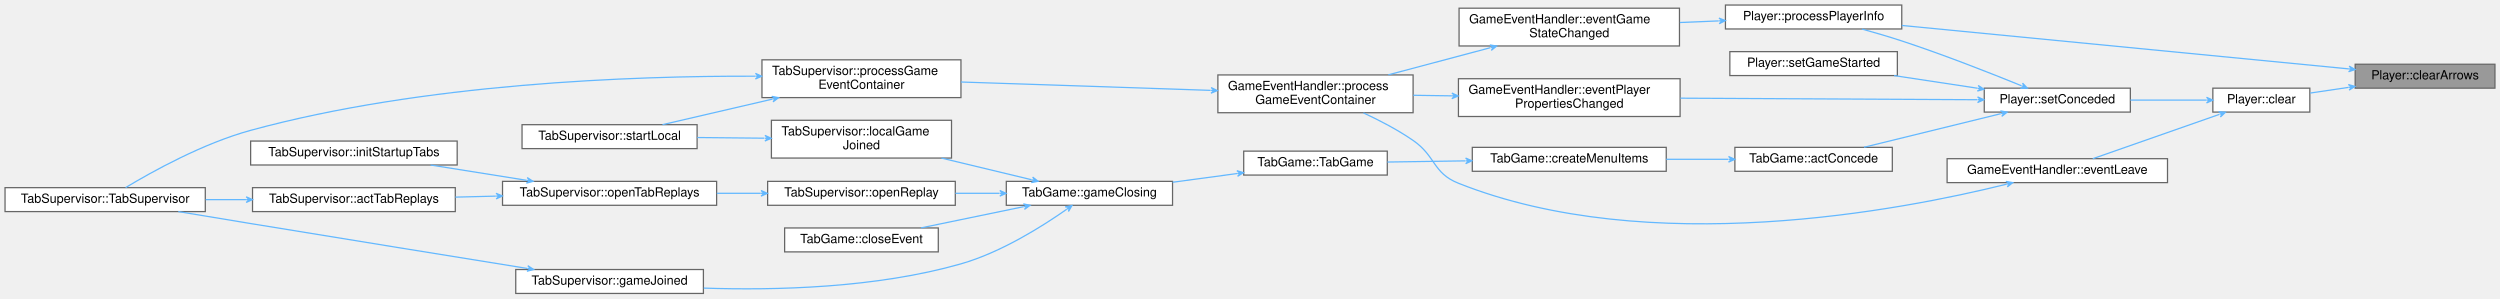
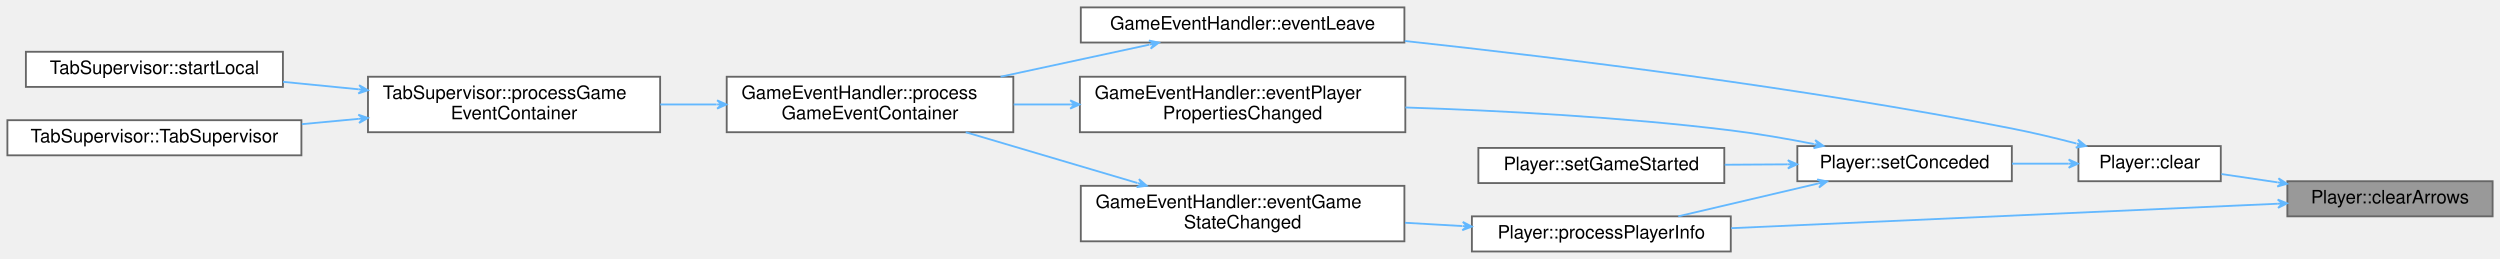
- <svg xmlns="http://www.w3.org/2000/svg" xmlns:xlink="http://www.w3.org/1999/xlink" width="1985pt" height="237pt" viewBox="0.00 0.00 1985.00 237.00">
-   <g id="graph0" class="graph" transform="scale(1 1) rotate(0) translate(4 233)">
+ <svg xmlns="http://www.w3.org/2000/svg" xmlns:xlink="http://www.w3.org/1999/xlink" width="1352pt" height="140pt" viewBox="0.00 0.00 1352.00 140.00">
+   <g id="graph0" class="graph" transform="scale(1 1) rotate(0) translate(4 136)">
    <g id="Node000001" class="node">
      <g id="a_Node000001">
        <a xlink:title=" ">
-           <polygon fill="#999999" stroke="#666666" points="1977,-182 1866,-182 1866,-163 1977,-163 1977,-182" />
-           <text text-anchor="middle" x="1921.5" y="-170" font-family="Helvetica,sans-Serif" font-size="10.00">Player::clearArrows</text>
+           <polygon fill="#999999" stroke="#666666" points="1344,-38 1233,-38 1233,-19 1344,-19 1344,-38" />
+           <text text-anchor="middle" x="1288.5" y="-26" font-family="Helvetica,sans-Serif" font-size="10.00">Player::clearArrows</text>
        </a>
      </g>
    </g>
    <g id="Node000002" class="node">
      <g id="a_Node000002">
        <a xlink:href="../../d2/d4b/classPlayer.html#af1dda5581f5f56c61bac0cf07a300bdd" target="_top" xlink:title=" ">
-           <polygon fill="white" stroke="#666666" points="1830,-163 1753,-163 1753,-144 1830,-144 1830,-163" />
-           <text text-anchor="middle" x="1791.5" y="-151" font-family="Helvetica,sans-Serif" font-size="10.00">Player::clear</text>
+           <polygon fill="white" stroke="#666666" points="1197,-57 1120,-57 1120,-38 1197,-38 1197,-57" />
+           <text text-anchor="middle" x="1158.5" y="-45" font-family="Helvetica,sans-Serif" font-size="10.00">Player::clear</text>
        </a>
      </g>
    </g>
    <g id="edge1_Node000001_Node000002" class="edge">
      <g id="a_edge1_Node000001_Node000002">
        <a xlink:title=" ">
-           <path fill="none" stroke="#63b8ff" d="M1860.78,-163.64C1850.42,-162.1 1839.92,-160.54 1830.35,-159.12" />
-           <polygon fill="#63b8ff" stroke="#63b8ff" points="1865.85,-164.39 1860.57,-165.88 1863.37,-164.02 1860.9,-163.65 1860.9,-163.65 1860.9,-163.65 1863.37,-164.02 1861.23,-161.43 1865.85,-164.39 1865.85,-164.39" />
-         </a>
-       </g>
-     </g>
-     <g id="Node000021" class="node">
-       <g id="a_Node000021">
+           <path fill="none" stroke="#63b8ff" d="M1227.78,-37.36C1217.42,-38.9 1206.92,-40.46 1197.35,-41.88" />
+           <polygon fill="#63b8ff" stroke="#63b8ff" points="1232.85,-36.61 1228.23,-39.57 1230.37,-36.98 1227.9,-37.35 1227.9,-37.35 1227.9,-37.35 1230.37,-36.98 1227.57,-35.12 1232.85,-36.61 1232.85,-36.61" />
+         </a>
+       </g>
+     </g>
+     <g id="Node000010" class="node">
+       <g id="a_Node000010">
        <a xlink:href="../../d2/d4b/classPlayer.html#a27234df3016f86792f8bbbfb87568184" target="_top" xlink:title=" ">
-           <polygon fill="white" stroke="#666666" points="1506,-229 1366,-229 1366,-210 1506,-210 1506,-229" />
-           <text text-anchor="middle" x="1436" y="-217" font-family="Helvetica,sans-Serif" font-size="10.00">Player::processPlayerInfo</text>
-         </a>
-       </g>
-     </g>
-     <g id="edge28_Node000001_Node000021" class="edge">
-       <g id="a_edge28_Node000001_Node000021">
-         <a xlink:title=" ">
-           <path fill="none" stroke="#63b8ff" d="M1860.97,-178.29C1771.11,-187.02 1601.26,-203.53 1506.09,-212.78" />
-           <polygon fill="#63b8ff" stroke="#63b8ff" points="1865.98,-177.8 1861.22,-180.52 1863.49,-178.04 1861,-178.28 1861,-178.28 1861,-178.28 1863.49,-178.04 1860.78,-176.04 1865.98,-177.8 1865.98,-177.8" />
+           <polygon fill="white" stroke="#666666" points="932,-19 792,-19 792,0 932,0 932,-19" />
+           <text text-anchor="middle" x="862" y="-7" font-family="Helvetica,sans-Serif" font-size="10.00">Player::processPlayerInfo</text>
+         </a>
+       </g>
+     </g>
+     <g id="edge14_Node000001_Node000010" class="edge">
+       <g id="a_edge14_Node000001_Node000010">
+         <a xlink:title=" ">
+           <path fill="none" stroke="#63b8ff" d="M1227.84,-25.83C1150.08,-22.35 1014.37,-16.27 932.19,-12.6" />
+           <polygon fill="#63b8ff" stroke="#63b8ff" points="1232.87,-26.05 1227.78,-28.08 1230.38,-25.94 1227.88,-25.83 1227.88,-25.83 1227.88,-25.83 1230.38,-25.94 1227.98,-23.58 1232.87,-26.05 1232.87,-26.05" />
        </a>
      </g>
    </g>
    <g id="Node000003" class="node">
      <g id="a_Node000003">
        <a xlink:href="../../d7/db2/classGameEventHandler.html#a848bbbf5f8a2966ab34b12a65c283662" target="_top" xlink:title=" ">
-           <polygon fill="white" stroke="#666666" points="1717,-107 1542,-107 1542,-88 1717,-88 1717,-107" />
-           <text text-anchor="middle" x="1629.5" y="-95" font-family="Helvetica,sans-Serif" font-size="10.00">GameEventHandler::eventLeave</text>
+           <polygon fill="white" stroke="#666666" points="755.5,-132 580.5,-132 580.5,-113 755.5,-113 755.5,-132" />
+           <text text-anchor="middle" x="668" y="-120" font-family="Helvetica,sans-Serif" font-size="10.00">GameEventHandler::eventLeave</text>
        </a>
      </g>
    </g>
    <g id="edge2_Node000002_Node000003" class="edge">
      <g id="a_edge2_Node000002_Node000003">
        <a xlink:title=" ">
-           <path fill="none" stroke="#63b8ff" d="M1758.01,-142.13C1728.47,-131.79 1685.39,-116.71 1657.65,-107" />
-           <polygon fill="#63b8ff" stroke="#63b8ff" points="1763,-143.87 1757.53,-144.35 1760.64,-143.05 1758.28,-142.22 1758.28,-142.22 1758.28,-142.22 1760.64,-143.05 1759.02,-140.1 1763,-143.87 1763,-143.87" />
+           <path fill="none" stroke="#63b8ff" d="M1118.96,-58.38C1107.75,-61.3 1095.44,-64.26 1084,-66.5 971.45,-88.56 840.03,-104.7 755.73,-113.83" />
+           <polygon fill="#63b8ff" stroke="#63b8ff" points="1124.03,-57.05 1119.77,-60.5 1121.61,-57.68 1119.19,-58.32 1119.19,-58.32 1119.19,-58.32 1121.61,-57.68 1118.62,-56.14 1124.03,-57.05 1124.03,-57.05" />
        </a>
      </g>
    </g>
    <g id="Node000008" class="node">
      <g id="a_Node000008">
        <a xlink:href="../../d2/d4b/classPlayer.html#a09c2df54cff07867284d7b14efbfaffe" target="_top" xlink:title=" ">
-           <polygon fill="white" stroke="#666666" points="1687.5,-163 1571.5,-163 1571.5,-144 1687.5,-144 1687.5,-163" />
-           <text text-anchor="middle" x="1629.5" y="-151" font-family="Helvetica,sans-Serif" font-size="10.00">Player::setConceded</text>
+           <polygon fill="white" stroke="#666666" points="1084,-57 968,-57 968,-38 1084,-38 1084,-57" />
+           <text text-anchor="middle" x="1026" y="-45" font-family="Helvetica,sans-Serif" font-size="10.00">Player::setConceded</text>
        </a>
      </g>
    </g>
    <g id="edge7_Node000002_Node000008" class="edge">
      <g id="a_edge7_Node000002_Node000008">
        <a xlink:title=" ">
-           <path fill="none" stroke="#63b8ff" d="M1747.86,-153.5C1729.35,-153.5 1707.4,-153.5 1687.52,-153.5" />
-           <polygon fill="#63b8ff" stroke="#63b8ff" points="1752.99,-153.5 1747.99,-155.75 1750.49,-153.5 1747.99,-153.5 1747.99,-153.5 1747.99,-153.5 1750.49,-153.5 1747.99,-151.25 1752.99,-153.5 1752.99,-153.5" />
+           <path fill="none" stroke="#63b8ff" d="M1114.71,-47.5C1104.93,-47.5 1094.37,-47.5 1084.09,-47.5" />
+           <polygon fill="#63b8ff" stroke="#63b8ff" points="1119.75,-47.5 1114.75,-49.75 1117.25,-47.5 1114.75,-47.5 1114.75,-47.5 1114.75,-47.5 1117.25,-47.5 1114.75,-45.25 1119.75,-47.5 1119.75,-47.5" />
        </a>
      </g>
    </g>
    <g id="Node000004" class="node">
      <g id="a_Node000004">
        <a xlink:href="../../d7/db2/classGameEventHandler.html#a0314b457308fd96a157f68d780e717ef" target="_top" xlink:title=" ">
-           <polygon fill="white" stroke="#666666" points="1118,-173.5 963,-173.5 963,-143.5 1118,-143.5 1118,-173.5" />
-           <text text-anchor="start" x="971" y="-161.5" font-family="Helvetica,sans-Serif" font-size="10.00">GameEventHandler::process</text>
-           <text text-anchor="middle" x="1040.5" y="-150.5" font-family="Helvetica,sans-Serif" font-size="10.00">GameEventContainer</text>
+           <polygon fill="white" stroke="#666666" points="544,-94.5 389,-94.5 389,-64.5 544,-64.5 544,-94.5" />
+           <text text-anchor="start" x="397" y="-82.5" font-family="Helvetica,sans-Serif" font-size="10.00">GameEventHandler::process</text>
+           <text text-anchor="middle" x="466.5" y="-71.5" font-family="Helvetica,sans-Serif" font-size="10.00">GameEventContainer</text>
        </a>
      </g>
    </g>
    <g id="edge3_Node000003_Node000004" class="edge">
      <g id="a_edge3_Node000003_Node000004">
        <a xlink:title=" ">
-           <path fill="none" stroke="#63b8ff" d="M1589.26,-86.77C1505.66,-66 1305.27,-27.36 1154,-87.5 1133.55,-95.63 1136.12,-109.01 1118,-121.5 1105.85,-129.87 1091.52,-137.35 1078.57,-143.36" />
-           <polygon fill="#63b8ff" stroke="#63b8ff" points="1594.12,-87.99 1588.72,-88.96 1591.69,-87.38 1589.27,-86.78 1589.27,-86.78 1589.27,-86.78 1591.69,-87.38 1589.82,-84.59 1594.12,-87.99 1594.12,-87.99" />
+           <path fill="none" stroke="#63b8ff" d="M617.63,-111.86C593.35,-106.62 563.66,-100.23 537.12,-94.51" />
+           <polygon fill="#63b8ff" stroke="#63b8ff" points="622.72,-112.96 617.36,-114.1 620.28,-112.43 617.84,-111.9 617.84,-111.9 617.84,-111.9 620.28,-112.43 618.31,-109.7 622.72,-112.96 622.72,-112.96" />
        </a>
      </g>
    </g>
    <g id="Node000005" class="node">
      <g id="a_Node000005">
        <a xlink:href="../../dd/d81/classTabSupervisor.html#ab31f2589bbdc2d7948e0223f403c6d3f" target="_top" xlink:title=" ">
-           <polygon fill="white" stroke="#666666" points="759,-185.5 601,-185.5 601,-155.5 759,-155.5 759,-185.5" />
-           <text text-anchor="start" x="609" y="-173.5" font-family="Helvetica,sans-Serif" font-size="10.00">TabSupervisor::processGame</text>
-           <text text-anchor="middle" x="680" y="-162.5" font-family="Helvetica,sans-Serif" font-size="10.00">EventContainer</text>
+           <polygon fill="white" stroke="#666666" points="353,-94.5 195,-94.5 195,-64.5 353,-64.5 353,-94.5" />
+           <text text-anchor="start" x="203" y="-82.5" font-family="Helvetica,sans-Serif" font-size="10.00">TabSupervisor::processGame</text>
+           <text text-anchor="middle" x="274" y="-71.5" font-family="Helvetica,sans-Serif" font-size="10.00">EventContainer</text>
        </a>
      </g>
    </g>
    <g id="edge4_Node000004_Node000005" class="edge">
      <g id="a_edge4_Node000004_Node000005">
        <a xlink:title=" ">
-           <path fill="none" stroke="#63b8ff" d="M957.25,-161.25C897.66,-163.25 817.61,-165.93 759.02,-167.89" />
-           <polygon fill="#63b8ff" stroke="#63b8ff" points="962.59,-161.07 957.67,-163.49 960.09,-161.16 957.6,-161.24 957.6,-161.24 957.6,-161.24 960.09,-161.16 957.52,-158.99 962.59,-161.07 962.59,-161.07" />
+           <path fill="none" stroke="#63b8ff" d="M383.57,-79.5C373.45,-79.5 363.12,-79.5 353.06,-79.5" />
+           <polygon fill="#63b8ff" stroke="#63b8ff" points="388.84,-79.5 383.84,-81.75 386.34,-79.5 383.84,-79.5 383.84,-79.5 383.84,-79.5 386.34,-79.5 383.84,-77.25 388.84,-79.5 388.84,-79.5" />
        </a>
      </g>
    </g>
    <g id="Node000006" class="node">
      <g id="a_Node000006">
        <a xlink:href="../../dd/d81/classTabSupervisor.html#a8074f0055d28b105a9cbebae8b1c7b25" target="_top" xlink:title=" ">
-           <polygon fill="white" stroke="#666666" points="549.5,-134 410.5,-134 410.5,-115 549.5,-115 549.5,-134" />
-           <text text-anchor="middle" x="480" y="-122" font-family="Helvetica,sans-Serif" font-size="10.00">TabSupervisor::startLocal</text>
+           <polygon fill="white" stroke="#666666" points="149,-108 10,-108 10,-89 149,-89 149,-108" />
+           <text text-anchor="middle" x="79.5" y="-96" font-family="Helvetica,sans-Serif" font-size="10.00">TabSupervisor::startLocal</text>
        </a>
      </g>
    </g>
    <g id="edge5_Node000005_Node000006" class="edge">
      <g id="a_edge5_Node000005_Node000006">
        <a xlink:title=" ">
-           <path fill="none" stroke="#63b8ff" d="M609.15,-154.27C580,-147.5 547.16,-139.87 522.01,-134.03" />
-           <polygon fill="#63b8ff" stroke="#63b8ff" points="614.17,-155.44 608.79,-156.5 611.73,-154.87 609.3,-154.31 609.3,-154.31 609.3,-154.31 611.73,-154.87 609.81,-152.11 614.17,-155.44 614.17,-155.44" />
+           <path fill="none" stroke="#63b8ff" d="M189.97,-87.7C176.31,-89.04 162.29,-90.43 149.04,-91.74" />
+           <polygon fill="#63b8ff" stroke="#63b8ff" points="194.98,-87.2 190.23,-89.93 192.49,-87.45 190,-87.69 190,-87.69 190,-87.69 192.49,-87.45 189.78,-85.45 194.98,-87.2 194.98,-87.2" />
        </a>
      </g>
    </g>
    <g id="Node000007" class="node">
      <g id="a_Node000007">
        <a xlink:href="../../dd/d81/classTabSupervisor.html#a5e6baf23ec25ba9c7d95138c2b76b234" target="_top" xlink:title=" ">
-           <polygon fill="white" stroke="#666666" points="159,-84 0,-84 0,-65 159,-65 159,-84" />
-           <text text-anchor="middle" x="79.5" y="-72" font-family="Helvetica,sans-Serif" font-size="10.00">TabSupervisor::TabSupervisor</text>
+           <polygon fill="white" stroke="#666666" points="159,-71 0,-71 0,-52 159,-52 159,-71" />
+           <text text-anchor="middle" x="79.5" y="-59" font-family="Helvetica,sans-Serif" font-size="10.00">TabSupervisor::TabSupervisor</text>
        </a>
      </g>
    </g>
    <g id="edge6_Node000005_Node000007" class="edge">
      <g id="a_edge6_Node000005_Node000007">
        <a xlink:title=" ">
-           <path fill="none" stroke="#63b8ff" d="M595.62,-172.5C497.88,-172.79 331.88,-166.82 195,-129.5 157.34,-119.23 117.02,-96.87 95.72,-84.05" />
-           <polygon fill="#63b8ff" stroke="#63b8ff" points="600.8,-172.48 595.81,-174.75 598.3,-172.49 595.8,-172.5 595.8,-172.5 595.8,-172.5 598.3,-172.49 595.79,-170.25 600.8,-172.48 600.8,-172.48" />
+           <path fill="none" stroke="#63b8ff" d="M189.99,-71.74C179.79,-70.78 169.39,-69.81 159.26,-68.86" />
+           <polygon fill="#63b8ff" stroke="#63b8ff" points="194.98,-72.2 189.79,-73.98 192.49,-71.97 190,-71.74 190,-71.74 190,-71.74 192.49,-71.97 190.21,-69.5 194.98,-72.2 194.98,-72.2" />
        </a>
      </g>
    </g>
    <g id="Node000009" class="node">
      <g id="a_Node000009">
-         <a xlink:href="../../de/d08/classTabGame.html#a8d39a3e69df82ceea20aa80685558982" target="_top" xlink:title=" ">
-           <polygon fill="white" stroke="#666666" points="1498.5,-116 1373.5,-116 1373.5,-97 1498.5,-97 1498.5,-116" />
-           <text text-anchor="middle" x="1436" y="-104" font-family="Helvetica,sans-Serif" font-size="10.00">TabGame::actConcede</text>
+         <a xlink:href="../../d7/db2/classGameEventHandler.html#ad0a8ae81f23c40d023717e1ba9a540c3" target="_top" xlink:title=" ">
+           <polygon fill="white" stroke="#666666" points="756,-94.5 580,-94.5 580,-64.5 756,-64.5 756,-94.5" />
+           <text text-anchor="start" x="588" y="-82.5" font-family="Helvetica,sans-Serif" font-size="10.00">GameEventHandler::eventPlayer</text>
+           <text text-anchor="middle" x="668" y="-71.5" font-family="Helvetica,sans-Serif" font-size="10.00">PropertiesChanged</text>
        </a>
      </g>
    </g>
    <g id="edge8_Node000008_Node000009" class="edge">
      <g id="a_edge8_Node000008_Node000009">
        <a xlink:title=" ">
-           <path fill="none" stroke="#63b8ff" d="M1584.6,-142.72C1551.85,-134.69 1507.53,-123.81 1476.02,-116.08" />
-           <polygon fill="#63b8ff" stroke="#63b8ff" points="1589.75,-143.99 1584.35,-144.98 1587.32,-143.39 1584.89,-142.8 1584.89,-142.8 1584.89,-142.8 1587.32,-143.39 1585.43,-140.61 1589.75,-143.99 1589.75,-143.99" />
-         </a>
-       </g>
-     </g>
-     <g id="Node000020" class="node">
-       <g id="a_Node000020">
-         <a xlink:href="../../d7/db2/classGameEventHandler.html#ad0a8ae81f23c40d023717e1ba9a540c3" target="_top" xlink:title=" ">
-           <polygon fill="white" stroke="#666666" points="1330,-170.5 1154,-170.5 1154,-140.5 1330,-140.5 1330,-170.5" />
-           <text text-anchor="start" x="1162" y="-158.5" font-family="Helvetica,sans-Serif" font-size="10.00">GameEventHandler::eventPlayer</text>
-           <text text-anchor="middle" x="1242" y="-147.5" font-family="Helvetica,sans-Serif" font-size="10.00">PropertiesChanged</text>
-         </a>
-       </g>
-     </g>
-     <g id="edge22_Node000008_Node000020" class="edge">
-       <g id="a_edge22_Node000008_Node000020">
-         <a xlink:title=" ">
-           <path fill="none" stroke="#63b8ff" d="M1565.89,-153.82C1501.91,-154.16 1402.02,-154.68 1330.28,-155.05" />
-           <polygon fill="#63b8ff" stroke="#63b8ff" points="1571.2,-153.8 1566.21,-156.07 1568.7,-153.81 1566.2,-153.82 1566.2,-153.82 1566.2,-153.82 1568.7,-153.81 1566.19,-151.57 1571.2,-153.8 1571.2,-153.8" />
-         </a>
-       </g>
-     </g>
-     <g id="edge24_Node000008_Node000021" class="edge">
-       <g id="a_edge24_Node000008_Node000021">
-         <a xlink:title=" ">
-           <path fill="none" stroke="#63b8ff" d="M1600.95,-164.96C1576.31,-174.99 1539.07,-189.63 1506,-200.5 1495.85,-203.84 1484.73,-207.08 1474.44,-209.91" />
-           <polygon fill="#63b8ff" stroke="#63b8ff" points="1605.71,-163.01 1601.93,-166.99 1603.4,-163.96 1601.08,-164.9 1601.08,-164.9 1601.08,-164.9 1603.4,-163.96 1600.23,-162.82 1605.71,-163.01 1605.71,-163.01" />
-         </a>
-       </g>
-     </g>
-     <g id="Node000023" class="node">
-       <g id="a_Node000023">
+           <path fill="none" stroke="#63b8ff" d="M976.91,-58.12C962.53,-60.94 946.68,-63.7 932,-65.5 873.57,-72.68 807.39,-76.17 756.03,-77.88" />
+           <polygon fill="#63b8ff" stroke="#63b8ff" points="982.14,-57.08 977.67,-60.26 979.68,-57.57 977.23,-58.05 977.23,-58.05 977.23,-58.05 979.68,-57.57 976.79,-55.85 982.14,-57.08 982.14,-57.08" />
+         </a>
+       </g>
+     </g>
+     <g id="edge10_Node000008_Node000010" class="edge">
+       <g id="a_edge10_Node000008_Node000010">
+         <a xlink:title=" ">
+           <path fill="none" stroke="#63b8ff" d="M979.13,-36.74C955.34,-31.16 926.55,-24.41 903.59,-19.02" />
+           <polygon fill="#63b8ff" stroke="#63b8ff" points="984.12,-37.91 978.74,-38.96 981.69,-37.34 979.25,-36.77 979.25,-36.77 979.25,-36.77 981.69,-37.34 979.77,-34.58 984.12,-37.91 984.12,-37.91" />
+         </a>
+       </g>
+     </g>
+     <g id="Node000012" class="node">
+       <g id="a_Node000012">
        <a xlink:href="../../d2/d4b/classPlayer.html#a0ab3286e24366dcc9941233b2454758f" target="_top" xlink:title=" ">
-           <polygon fill="white" stroke="#666666" points="1502.5,-192 1369.5,-192 1369.5,-173 1502.5,-173 1502.5,-192" />
-           <text text-anchor="middle" x="1436" y="-180" font-family="Helvetica,sans-Serif" font-size="10.00">Player::setGameStarted</text>
-         </a>
-       </g>
-     </g>
-     <g id="edge27_Node000008_Node000023" class="edge">
-       <g id="a_edge27_Node000008_Node000023">
-         <a xlink:title=" ">
-           <path fill="none" stroke="#63b8ff" d="M1566.24,-162.93C1544.99,-166.15 1521.22,-169.75 1499.92,-172.97" />
-           <polygon fill="#63b8ff" stroke="#63b8ff" points="1571.3,-162.16 1566.7,-165.14 1568.83,-162.54 1566.36,-162.91 1566.36,-162.91 1566.36,-162.91 1568.83,-162.54 1566.02,-160.69 1571.3,-162.16 1571.3,-162.16" />
-         </a>
-       </g>
-     </g>
-     <g id="Node000010" class="node">
-       <g id="a_Node000010">
-         <a xlink:href="../../de/d08/classTabGame.html#af5115487ce05482e74edc99f15232437" target="_top" xlink:title=" ">
-           <polygon fill="white" stroke="#666666" points="1319,-116 1165,-116 1165,-97 1319,-97 1319,-116" />
-           <text text-anchor="middle" x="1242" y="-104" font-family="Helvetica,sans-Serif" font-size="10.00">TabGame::createMenuItems</text>
-         </a>
-       </g>
-     </g>
-     <g id="edge9_Node000009_Node000010" class="edge">
-       <g id="a_edge9_Node000009_Node000010">
-         <a xlink:title=" ">
-           <path fill="none" stroke="#63b8ff" d="M1368.13,-106.5C1352.27,-106.5 1335.23,-106.5 1319,-106.5" />
-           <polygon fill="#63b8ff" stroke="#63b8ff" points="1373.46,-106.5 1368.46,-108.75 1370.96,-106.5 1368.46,-106.5 1368.46,-106.5 1368.46,-106.5 1370.96,-106.5 1368.46,-104.25 1373.46,-106.5 1373.46,-106.5" />
+           <polygon fill="white" stroke="#666666" points="928.5,-56 795.5,-56 795.5,-37 928.5,-37 928.5,-56" />
+           <text text-anchor="middle" x="862" y="-44" font-family="Helvetica,sans-Serif" font-size="10.00">Player::setGameStarted</text>
+         </a>
+       </g>
+     </g>
+     <g id="edge13_Node000008_Node000012" class="edge">
+       <g id="a_edge13_Node000008_Node000012">
+         <a xlink:title=" ">
+           <path fill="none" stroke="#63b8ff" d="M962.8,-47.12C951.64,-47.05 939.98,-46.98 928.73,-46.91" />
+           <polygon fill="#63b8ff" stroke="#63b8ff" points="967.88,-47.15 962.87,-49.37 965.38,-47.13 962.88,-47.12 962.88,-47.12 962.88,-47.12 965.38,-47.13 962.9,-44.87 967.88,-47.15 967.88,-47.15" />
+         </a>
+       </g>
+     </g>
+     <g id="edge9_Node000009_Node000004" class="edge">
+       <g id="a_edge9_Node000009_Node000004">
+         <a xlink:title=" ">
+           <path fill="none" stroke="#63b8ff" d="M574.78,-79.5C564.55,-79.5 554.21,-79.5 544.21,-79.5" />
+           <polygon fill="#63b8ff" stroke="#63b8ff" points="579.79,-79.5 574.79,-81.75 577.29,-79.5 574.79,-79.5 574.79,-79.5 574.79,-79.5 577.29,-79.5 574.79,-77.25 579.79,-79.5 579.79,-79.5" />
        </a>
      </g>
    </g>
    <g id="Node000011" class="node">
      <g id="a_Node000011">
-         <a xlink:href="../../de/d08/classTabGame.html#a0198c02f04e49adcbc708d2a0abfb80b" target="_top" xlink:title=" ">
-           <polygon fill="white" stroke="#666666" points="1097.5,-113 983.5,-113 983.5,-94 1097.5,-94 1097.5,-113" />
-           <text text-anchor="middle" x="1040.5" y="-101" font-family="Helvetica,sans-Serif" font-size="10.00">TabGame::TabGame</text>
-         </a>
-       </g>
-     </g>
-     <g id="edge10_Node000010_Node000011" class="edge">
-       <g id="a_edge10_Node000010_Node000011">
-         <a xlink:title=" ">
-           <path fill="none" stroke="#63b8ff" d="M1159.46,-105.27C1138.66,-104.96 1116.77,-104.63 1097.57,-104.34" />
-           <polygon fill="#63b8ff" stroke="#63b8ff" points="1164.72,-105.35 1159.69,-107.53 1162.22,-105.32 1159.72,-105.28 1159.72,-105.28 1159.72,-105.28 1162.22,-105.32 1159.76,-103.03 1164.72,-105.35 1164.72,-105.35" />
-         </a>
-       </g>
-     </g>
-     <g id="Node000012" class="node">
-       <g id="a_Node000012">
-         <a xlink:href="../../de/d08/classTabGame.html#ad7e4437118782d8e2b678f5c3564b5ea" target="_top" xlink:title=" ">
-           <polygon fill="white" stroke="#666666" points="927,-89 795,-89 795,-70 927,-70 927,-89" />
-           <text text-anchor="middle" x="861" y="-77" font-family="Helvetica,sans-Serif" font-size="10.00">TabGame::gameClosing</text>
-         </a>
-       </g>
-     </g>
-     <g id="edge11_Node000011_Node000012" class="edge">
-       <g id="a_edge11_Node000011_Node000012">
-         <a xlink:title=" ">
-           <path fill="none" stroke="#63b8ff" d="M978.26,-95.22C961.74,-92.99 943.81,-90.56 927.09,-88.3" />
-           <polygon fill="#63b8ff" stroke="#63b8ff" points="983.34,-95.91 978.08,-97.47 980.86,-95.57 978.38,-95.24 978.38,-95.24 978.38,-95.24 980.86,-95.57 978.68,-93.01 983.34,-95.91 983.34,-95.91" />
-         </a>
-       </g>
-     </g>
-     <g id="Node000013" class="node">
-       <g id="a_Node000013">
-         <a xlink:href="../../de/d08/classTabGame.html#a122426c1db587d20d7ace36e5c1c5997" target="_top" xlink:title=" ">
-           <polygon fill="white" stroke="#666666" points="741,-52 619,-52 619,-33 741,-33 741,-52" />
-           <text text-anchor="middle" x="680" y="-40" font-family="Helvetica,sans-Serif" font-size="10.00">TabGame::closeEvent</text>
-         </a>
-       </g>
-     </g>
-     <g id="edge12_Node000012_Node000013" class="edge">
-       <g id="a_edge12_Node000012_Node000013">
-         <a xlink:title=" ">
-           <path fill="none" stroke="#63b8ff" d="M808.84,-68.92C783.13,-63.61 752.23,-57.22 727.25,-52.06" />
-           <polygon fill="#63b8ff" stroke="#63b8ff" points="813.9,-69.97 808.55,-71.16 811.45,-69.47 809.01,-68.96 809.01,-68.96 809.01,-68.96 811.45,-69.47 809.46,-66.76 813.9,-69.97 813.9,-69.97" />
-         </a>
-       </g>
-     </g>
-     <g id="Node000014" class="node">
-       <g id="a_Node000014">
-         <a xlink:href="../../dd/d81/classTabSupervisor.html#a6396f49593a8033e85531a822d264622" target="_top" xlink:title=" ">
-           <polygon fill="white" stroke="#666666" points="554.5,-19 405.5,-19 405.5,0 554.5,0 554.5,-19" />
-           <text text-anchor="middle" x="480" y="-7" font-family="Helvetica,sans-Serif" font-size="10.00">TabSupervisor::gameJoined</text>
-         </a>
-       </g>
-     </g>
-     <g id="edge13_Node000012_Node000014" class="edge">
-       <g id="a_edge13_Node000012_Node000014">
-         <a xlink:title=" ">
-           <path fill="none" stroke="#63b8ff" d="M843.01,-66.87C823.76,-53.35 790.9,-32.61 759,-23.5 691.74,-4.28 611.66,-2.32 554.77,-4.25" />
-           <polygon fill="#63b8ff" stroke="#63b8ff" points="847.14,-69.8 841.76,-68.74 845.1,-68.35 843.07,-66.9 843.07,-66.9 843.07,-66.9 845.1,-68.35 844.37,-65.07 847.14,-69.8 847.14,-69.8" />
-         </a>
-       </g>
-     </g>
-     <g id="Node000015" class="node">
-       <g id="a_Node000015">
-         <a xlink:href="../../dd/d81/classTabSupervisor.html#ad7ae9e932602258473ab1afd8e4b88a6" target="_top" xlink:title=" ">
-           <polygon fill="white" stroke="#666666" points="751.5,-137.5 608.5,-137.5 608.5,-107.5 751.5,-107.5 751.5,-137.5" />
-           <text text-anchor="start" x="616.5" y="-125.5" font-family="Helvetica,sans-Serif" font-size="10.00">TabSupervisor::localGame</text>
-           <text text-anchor="middle" x="680" y="-114.5" font-family="Helvetica,sans-Serif" font-size="10.00">Joined</text>
-         </a>
-       </g>
-     </g>
-     <g id="edge15_Node000012_Node000015" class="edge">
-       <g id="a_edge15_Node000012_Node000015">
-         <a xlink:title=" ">
-           <path fill="none" stroke="#63b8ff" d="M815.15,-90.27C793.47,-95.48 767.08,-101.82 743.47,-107.49" />
-           <polygon fill="#63b8ff" stroke="#63b8ff" points="820.27,-89.04 815.94,-92.4 817.84,-89.63 815.41,-90.21 815.41,-90.21 815.41,-90.21 817.84,-89.63 814.89,-88.02 820.27,-89.04 820.27,-89.04" />
-         </a>
-       </g>
-     </g>
-     <g id="Node000016" class="node">
-       <g id="a_Node000016">
-         <a xlink:href="../../dd/d81/classTabSupervisor.html#a94d81248b94e52661eb0f104a0366b8a" target="_top" xlink:title=" ">
-           <polygon fill="white" stroke="#666666" points="754.5,-89 605.5,-89 605.5,-70 754.5,-70 754.5,-89" />
-           <text text-anchor="middle" x="680" y="-77" font-family="Helvetica,sans-Serif" font-size="10.00">TabSupervisor::openReplay</text>
-         </a>
-       </g>
-     </g>
-     <g id="edge17_Node000012_Node000016" class="edge">
-       <g id="a_edge17_Node000012_Node000016">
-         <a xlink:title=" ">
-           <path fill="none" stroke="#63b8ff" d="M789.62,-79.5C778.11,-79.5 766.15,-79.5 754.57,-79.5" />
-           <polygon fill="#63b8ff" stroke="#63b8ff" points="794.87,-79.5 789.87,-81.75 792.37,-79.5 789.87,-79.5 789.87,-79.5 789.87,-79.5 792.37,-79.5 789.87,-77.25 794.87,-79.5 794.87,-79.5" />
-         </a>
-       </g>
-     </g>
-     <g id="edge14_Node000014_Node000007" class="edge">
-       <g id="a_edge14_Node000014_Node000007">
-         <a xlink:title=" ">
-           <path fill="none" stroke="#63b8ff" d="M414.57,-19.86C357,-29.14 270.36,-43.14 195,-55.5 176.31,-58.56 155.91,-61.94 137.57,-64.99" />
-           <polygon fill="#63b8ff" stroke="#63b8ff" points="419.7,-19.04 415.12,-22.05 417.23,-19.43 414.76,-19.83 414.76,-19.83 414.76,-19.83 417.23,-19.43 414.41,-17.61 419.7,-19.04 419.7,-19.04" />
-         </a>
-       </g>
-     </g>
-     <g id="edge16_Node000015_Node000006" class="edge">
-       <g id="a_edge16_Node000015_Node000006">
-         <a xlink:title=" ">
-           <path fill="none" stroke="#63b8ff" d="M602.95,-123.27C585.4,-123.45 566.83,-123.63 549.62,-123.81" />
-           <polygon fill="#63b8ff" stroke="#63b8ff" points="608.36,-123.21 603.38,-125.51 605.86,-123.24 603.36,-123.26 603.36,-123.26 603.36,-123.26 605.86,-123.24 603.33,-121.01 608.36,-123.21 608.36,-123.21" />
-         </a>
-       </g>
-     </g>
-     <g id="Node000017" class="node">
-       <g id="a_Node000017">
-         <a xlink:href="../../dd/d81/classTabSupervisor.html#a61bbb0cc631dbf748b14d2a0f424e208" target="_top" xlink:title=" ">
-           <polygon fill="white" stroke="#666666" points="565,-89 395,-89 395,-70 565,-70 565,-89" />
-           <text text-anchor="middle" x="480" y="-77" font-family="Helvetica,sans-Serif" font-size="10.00">TabSupervisor::openTabReplays</text>
-         </a>
-       </g>
-     </g>
-     <g id="edge18_Node000016_Node000017" class="edge">
-       <g id="a_edge18_Node000016_Node000017">
-         <a xlink:title=" ">
-           <path fill="none" stroke="#63b8ff" d="M600.03,-79.5C588.55,-79.5 576.7,-79.5 565.13,-79.5" />
-           <polygon fill="#63b8ff" stroke="#63b8ff" points="605.27,-79.5 600.27,-81.75 602.77,-79.5 600.27,-79.5 600.27,-79.5 600.27,-79.5 602.77,-79.5 600.27,-77.25 605.27,-79.5 605.27,-79.5" />
-         </a>
-       </g>
-     </g>
-     <g id="Node000018" class="node">
-       <g id="a_Node000018">
-         <a xlink:href="../../dd/d81/classTabSupervisor.html#a7f72ffb352830f222002f68faf8a7b23" target="_top" xlink:title=" ">
-           <polygon fill="white" stroke="#666666" points="357.5,-84 196.5,-84 196.5,-65 357.5,-65 357.5,-84" />
-           <text text-anchor="middle" x="277" y="-72" font-family="Helvetica,sans-Serif" font-size="10.00">TabSupervisor::actTabReplays</text>
-         </a>
-       </g>
-     </g>
-     <g id="edge19_Node000017_Node000018" class="edge">
-       <g id="a_edge19_Node000017_Node000018">
-         <a xlink:title=" ">
-           <path fill="none" stroke="#63b8ff" d="M389.69,-77.28C378.98,-77.01 368.11,-76.74 357.56,-76.48" />
-           <polygon fill="#63b8ff" stroke="#63b8ff" points="394.92,-77.41 389.87,-79.53 392.42,-77.35 389.92,-77.28 389.92,-77.28 389.92,-77.28 392.42,-77.35 389.98,-75.03 394.92,-77.41 394.92,-77.41" />
-         </a>
-       </g>
-     </g>
-     <g id="Node000019" class="node">
-       <g id="a_Node000019">
-         <a xlink:href="../../dd/d81/classTabSupervisor.html#aee1c4492654fe6a12894135b5968b150" target="_top" xlink:title=" ">
-           <polygon fill="white" stroke="#666666" points="359,-121 195,-121 195,-102 359,-102 359,-121" />
-           <text text-anchor="middle" x="277" y="-109" font-family="Helvetica,sans-Serif" font-size="10.00">TabSupervisor::initStartupTabs</text>
-         </a>
-       </g>
-     </g>
-     <g id="edge21_Node000017_Node000019" class="edge">
-       <g id="a_edge21_Node000017_Node000019">
-         <a xlink:title=" ">
-           <path fill="none" stroke="#63b8ff" d="M414.07,-89.84C389.59,-93.73 361.88,-98.15 337.88,-101.97" />
-           <polygon fill="#63b8ff" stroke="#63b8ff" points="419.24,-89.01 414.65,-92.02 416.77,-89.41 414.3,-89.8 414.3,-89.8 414.3,-89.8 416.77,-89.41 413.95,-87.58 419.24,-89.01 419.24,-89.01" />
-         </a>
-       </g>
-     </g>
-     <g id="edge20_Node000018_Node000007" class="edge">
-       <g id="a_edge20_Node000018_Node000007">
-         <a xlink:title=" ">
-           <path fill="none" stroke="#63b8ff" d="M191.29,-74.5C180.67,-74.5 169.84,-74.5 159.31,-74.5" />
-           <polygon fill="#63b8ff" stroke="#63b8ff" points="196.48,-74.5 191.48,-76.75 193.98,-74.5 191.48,-74.5 191.48,-74.5 191.48,-74.5 193.98,-74.5 191.48,-72.25 196.48,-74.5 196.48,-74.5" />
-         </a>
-       </g>
-     </g>
-     <g id="edge23_Node000020_Node000004" class="edge">
-       <g id="a_edge23_Node000020_Node000004">
-         <a xlink:title=" ">
-           <path fill="none" stroke="#63b8ff" d="M1148.78,-156.89C1138.55,-157.04 1128.21,-157.2 1118.21,-157.35" />
-           <polygon fill="#63b8ff" stroke="#63b8ff" points="1153.79,-156.81 1148.82,-159.14 1151.29,-156.85 1148.79,-156.89 1148.79,-156.89 1148.79,-156.89 1151.29,-156.85 1148.75,-154.64 1153.79,-156.81 1153.79,-156.81" />
-         </a>
-       </g>
-     </g>
-     <g id="Node000022" class="node">
-       <g id="a_Node000022">
        <a xlink:href="../../d7/db2/classGameEventHandler.html#a7738ec99a5a2340a62d6a27bf5809015" target="_top" xlink:title=" ">
-           <polygon fill="white" stroke="#666666" points="1329.5,-226.5 1154.5,-226.5 1154.5,-196.5 1329.5,-196.5 1329.5,-226.5" />
-           <text text-anchor="start" x="1162.5" y="-214.5" font-family="Helvetica,sans-Serif" font-size="10.00">GameEventHandler::eventGame</text>
-           <text text-anchor="middle" x="1242" y="-203.5" font-family="Helvetica,sans-Serif" font-size="10.00">StateChanged</text>
-         </a>
-       </g>
-     </g>
-     <g id="edge25_Node000021_Node000022" class="edge">
-       <g id="a_edge25_Node000021_Node000022">
-         <a xlink:title=" ">
-           <path fill="none" stroke="#63b8ff" d="M1360.7,-216.4C1350.59,-215.98 1340.14,-215.55 1329.83,-215.12" />
-           <polygon fill="#63b8ff" stroke="#63b8ff" points="1365.95,-216.62 1360.87,-218.66 1363.46,-216.52 1360.96,-216.41 1360.96,-216.41 1360.96,-216.41 1363.46,-216.52 1361.05,-214.17 1365.95,-216.62 1365.95,-216.62" />
-         </a>
-       </g>
-     </g>
-     <g id="edge26_Node000022_Node000004" class="edge">
-       <g id="a_edge26_Node000022_Node000004">
-         <a xlink:title=" ">
-           <path fill="none" stroke="#63b8ff" d="M1179.25,-195.1C1153.41,-188.23 1123.57,-180.3 1098.28,-173.58" />
-           <polygon fill="#63b8ff" stroke="#63b8ff" points="1184.36,-196.45 1178.95,-197.34 1181.95,-195.81 1179.53,-195.17 1179.53,-195.17 1179.53,-195.17 1181.95,-195.81 1180.11,-193 1184.36,-196.45 1184.36,-196.45" />
+           <polygon fill="white" stroke="#666666" points="755.5,-35.5 580.5,-35.5 580.5,-5.5 755.5,-5.5 755.5,-35.5" />
+           <text text-anchor="start" x="588.5" y="-23.5" font-family="Helvetica,sans-Serif" font-size="10.00">GameEventHandler::eventGame</text>
+           <text text-anchor="middle" x="668" y="-12.5" font-family="Helvetica,sans-Serif" font-size="10.00">StateChanged</text>
+         </a>
+       </g>
+     </g>
+     <g id="edge11_Node000010_Node000011" class="edge">
+       <g id="a_edge11_Node000010_Node000011">
+         <a xlink:title=" ">
+           <path fill="none" stroke="#63b8ff" d="M786.7,-13.76C776.59,-14.34 766.14,-14.93 755.83,-15.53" />
+           <polygon fill="#63b8ff" stroke="#63b8ff" points="791.95,-13.46 787.09,-15.99 789.46,-13.6 786.96,-13.74 786.96,-13.74 786.96,-13.74 789.46,-13.6 786.83,-11.5 791.95,-13.46 791.95,-13.46" />
+         </a>
+       </g>
+     </g>
+     <g id="edge12_Node000011_Node000004" class="edge">
+       <g id="a_edge12_Node000011_Node000004">
+         <a xlink:title=" ">
+           <path fill="none" stroke="#63b8ff" d="M611.15,-37.02C582.01,-45.64 546.62,-56.1 518.27,-64.49" />
+           <polygon fill="#63b8ff" stroke="#63b8ff" points="616.14,-35.54 611.98,-39.12 613.74,-36.25 611.35,-36.96 611.35,-36.96 611.35,-36.96 613.74,-36.25 610.71,-34.8 616.14,-35.54 616.14,-35.54" />
        </a>
      </g>
    </g>
  </g>
</svg>
